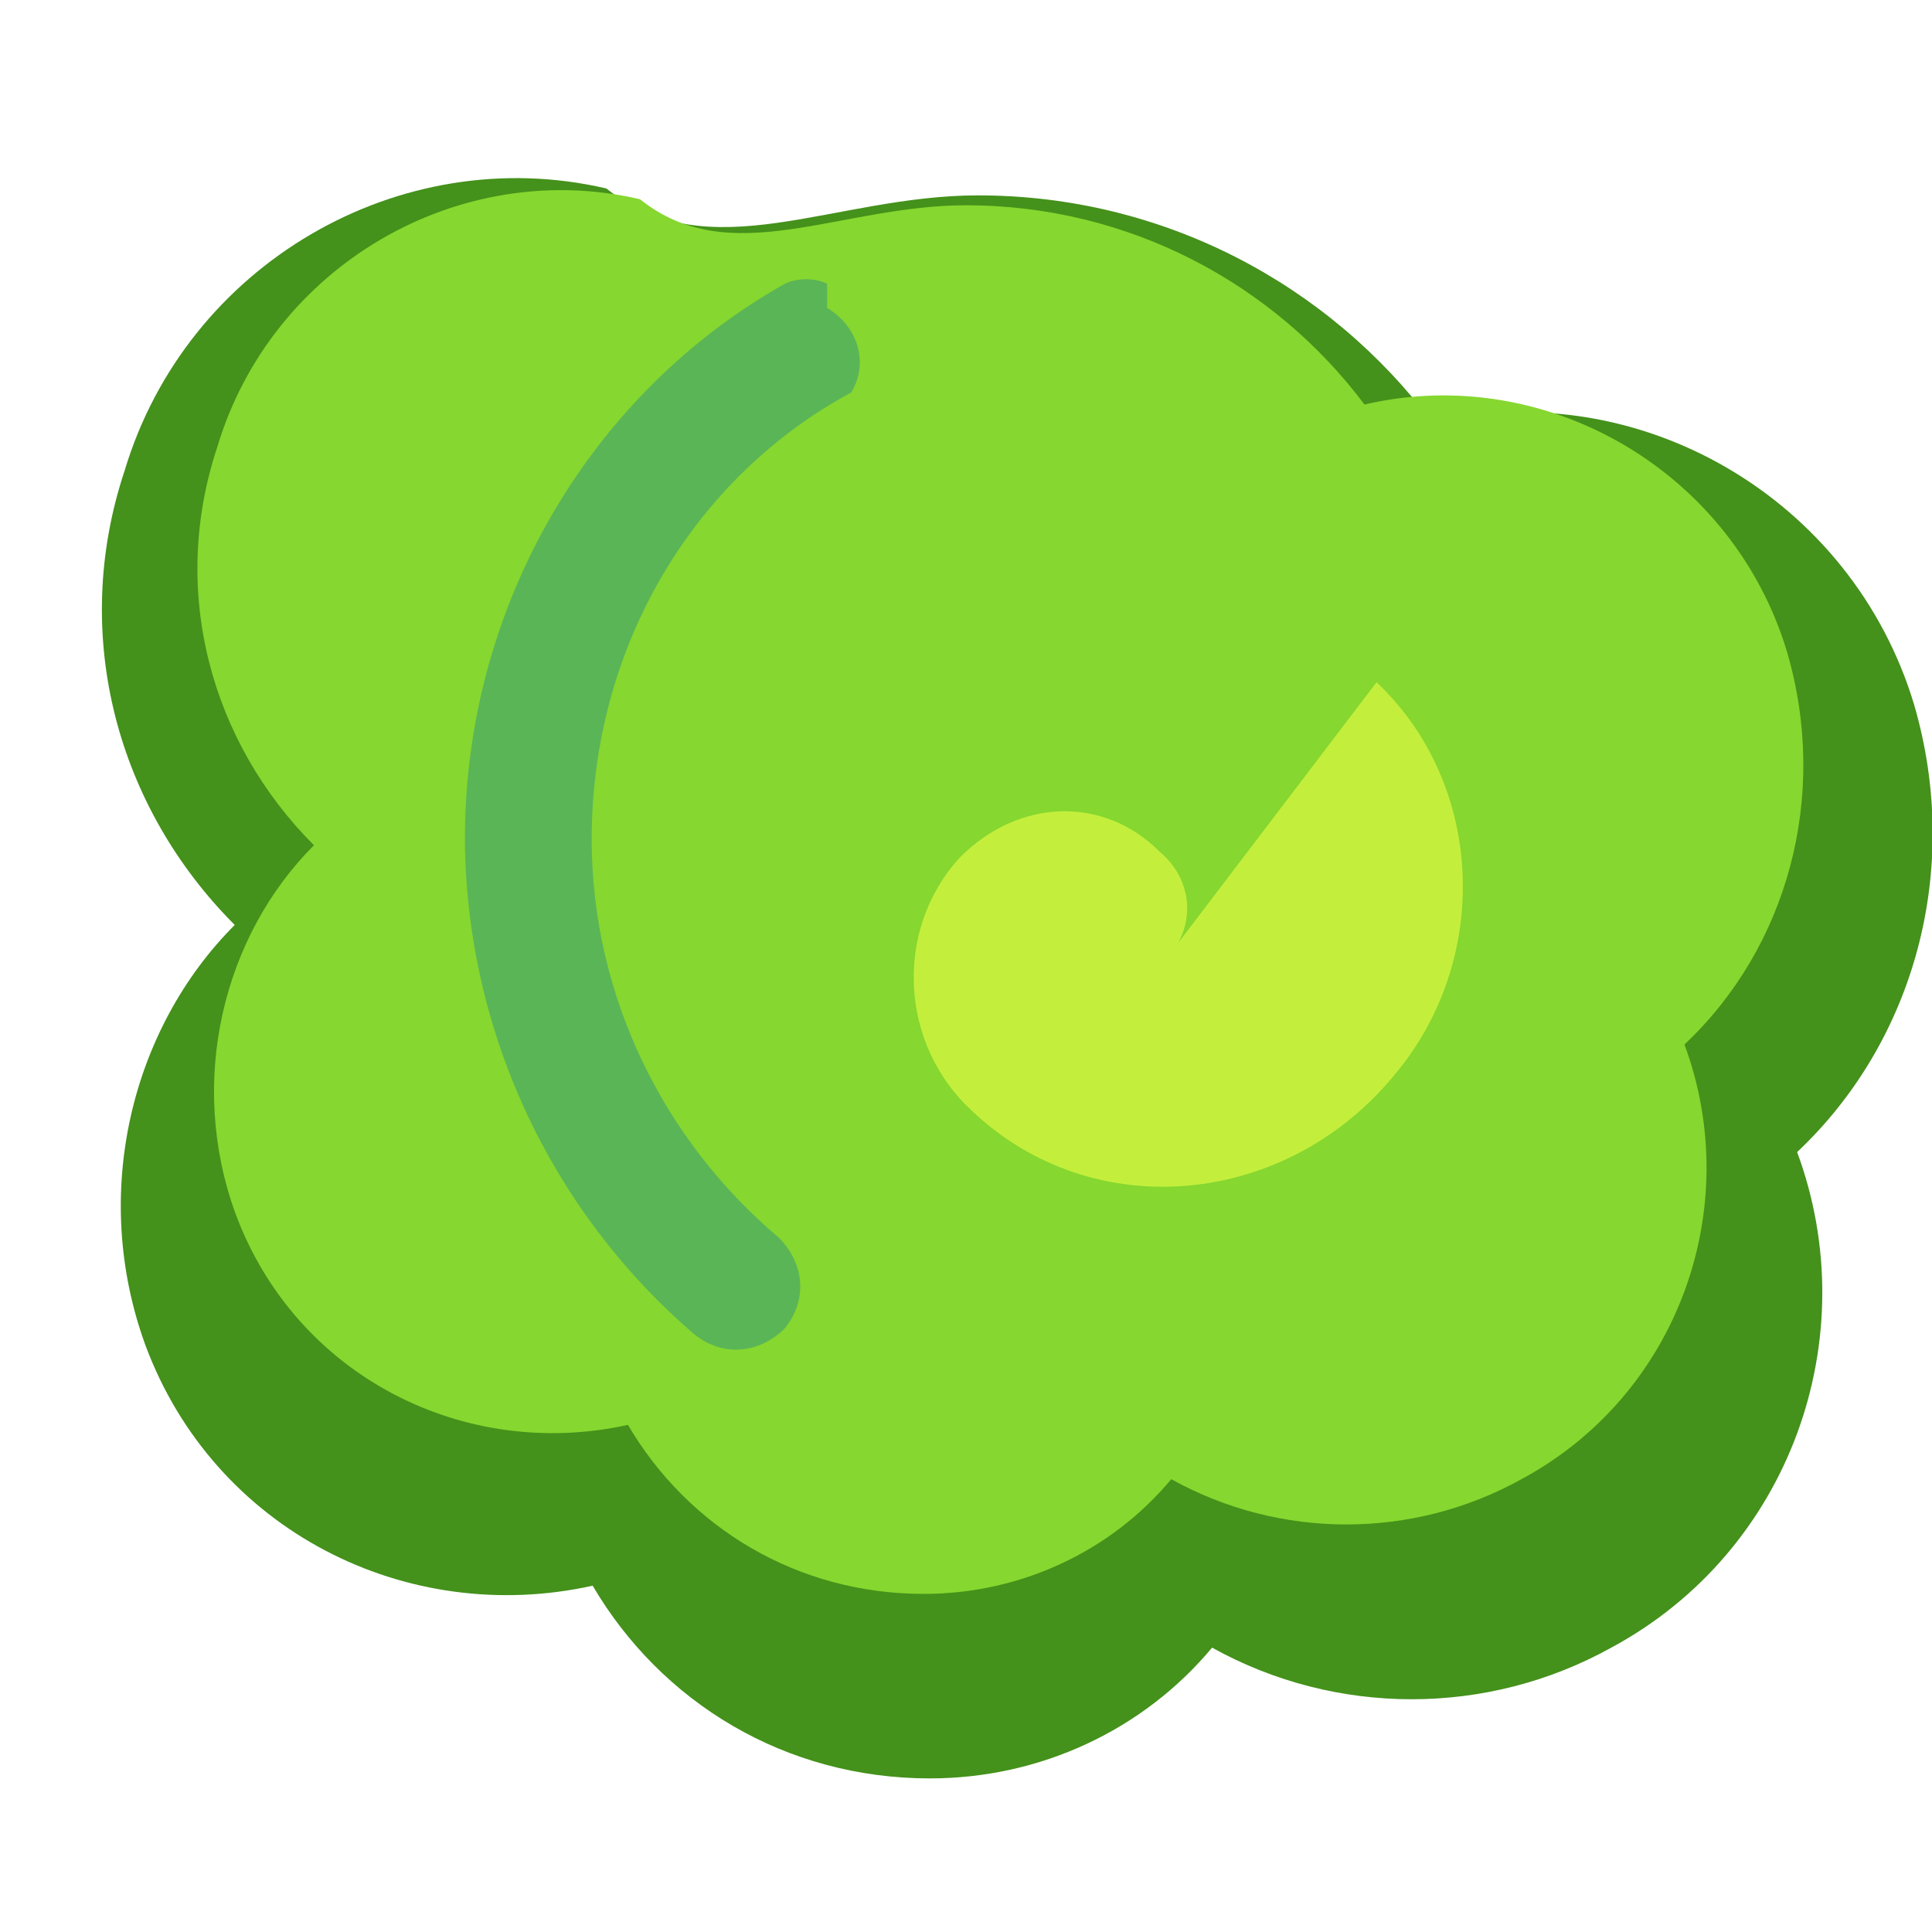
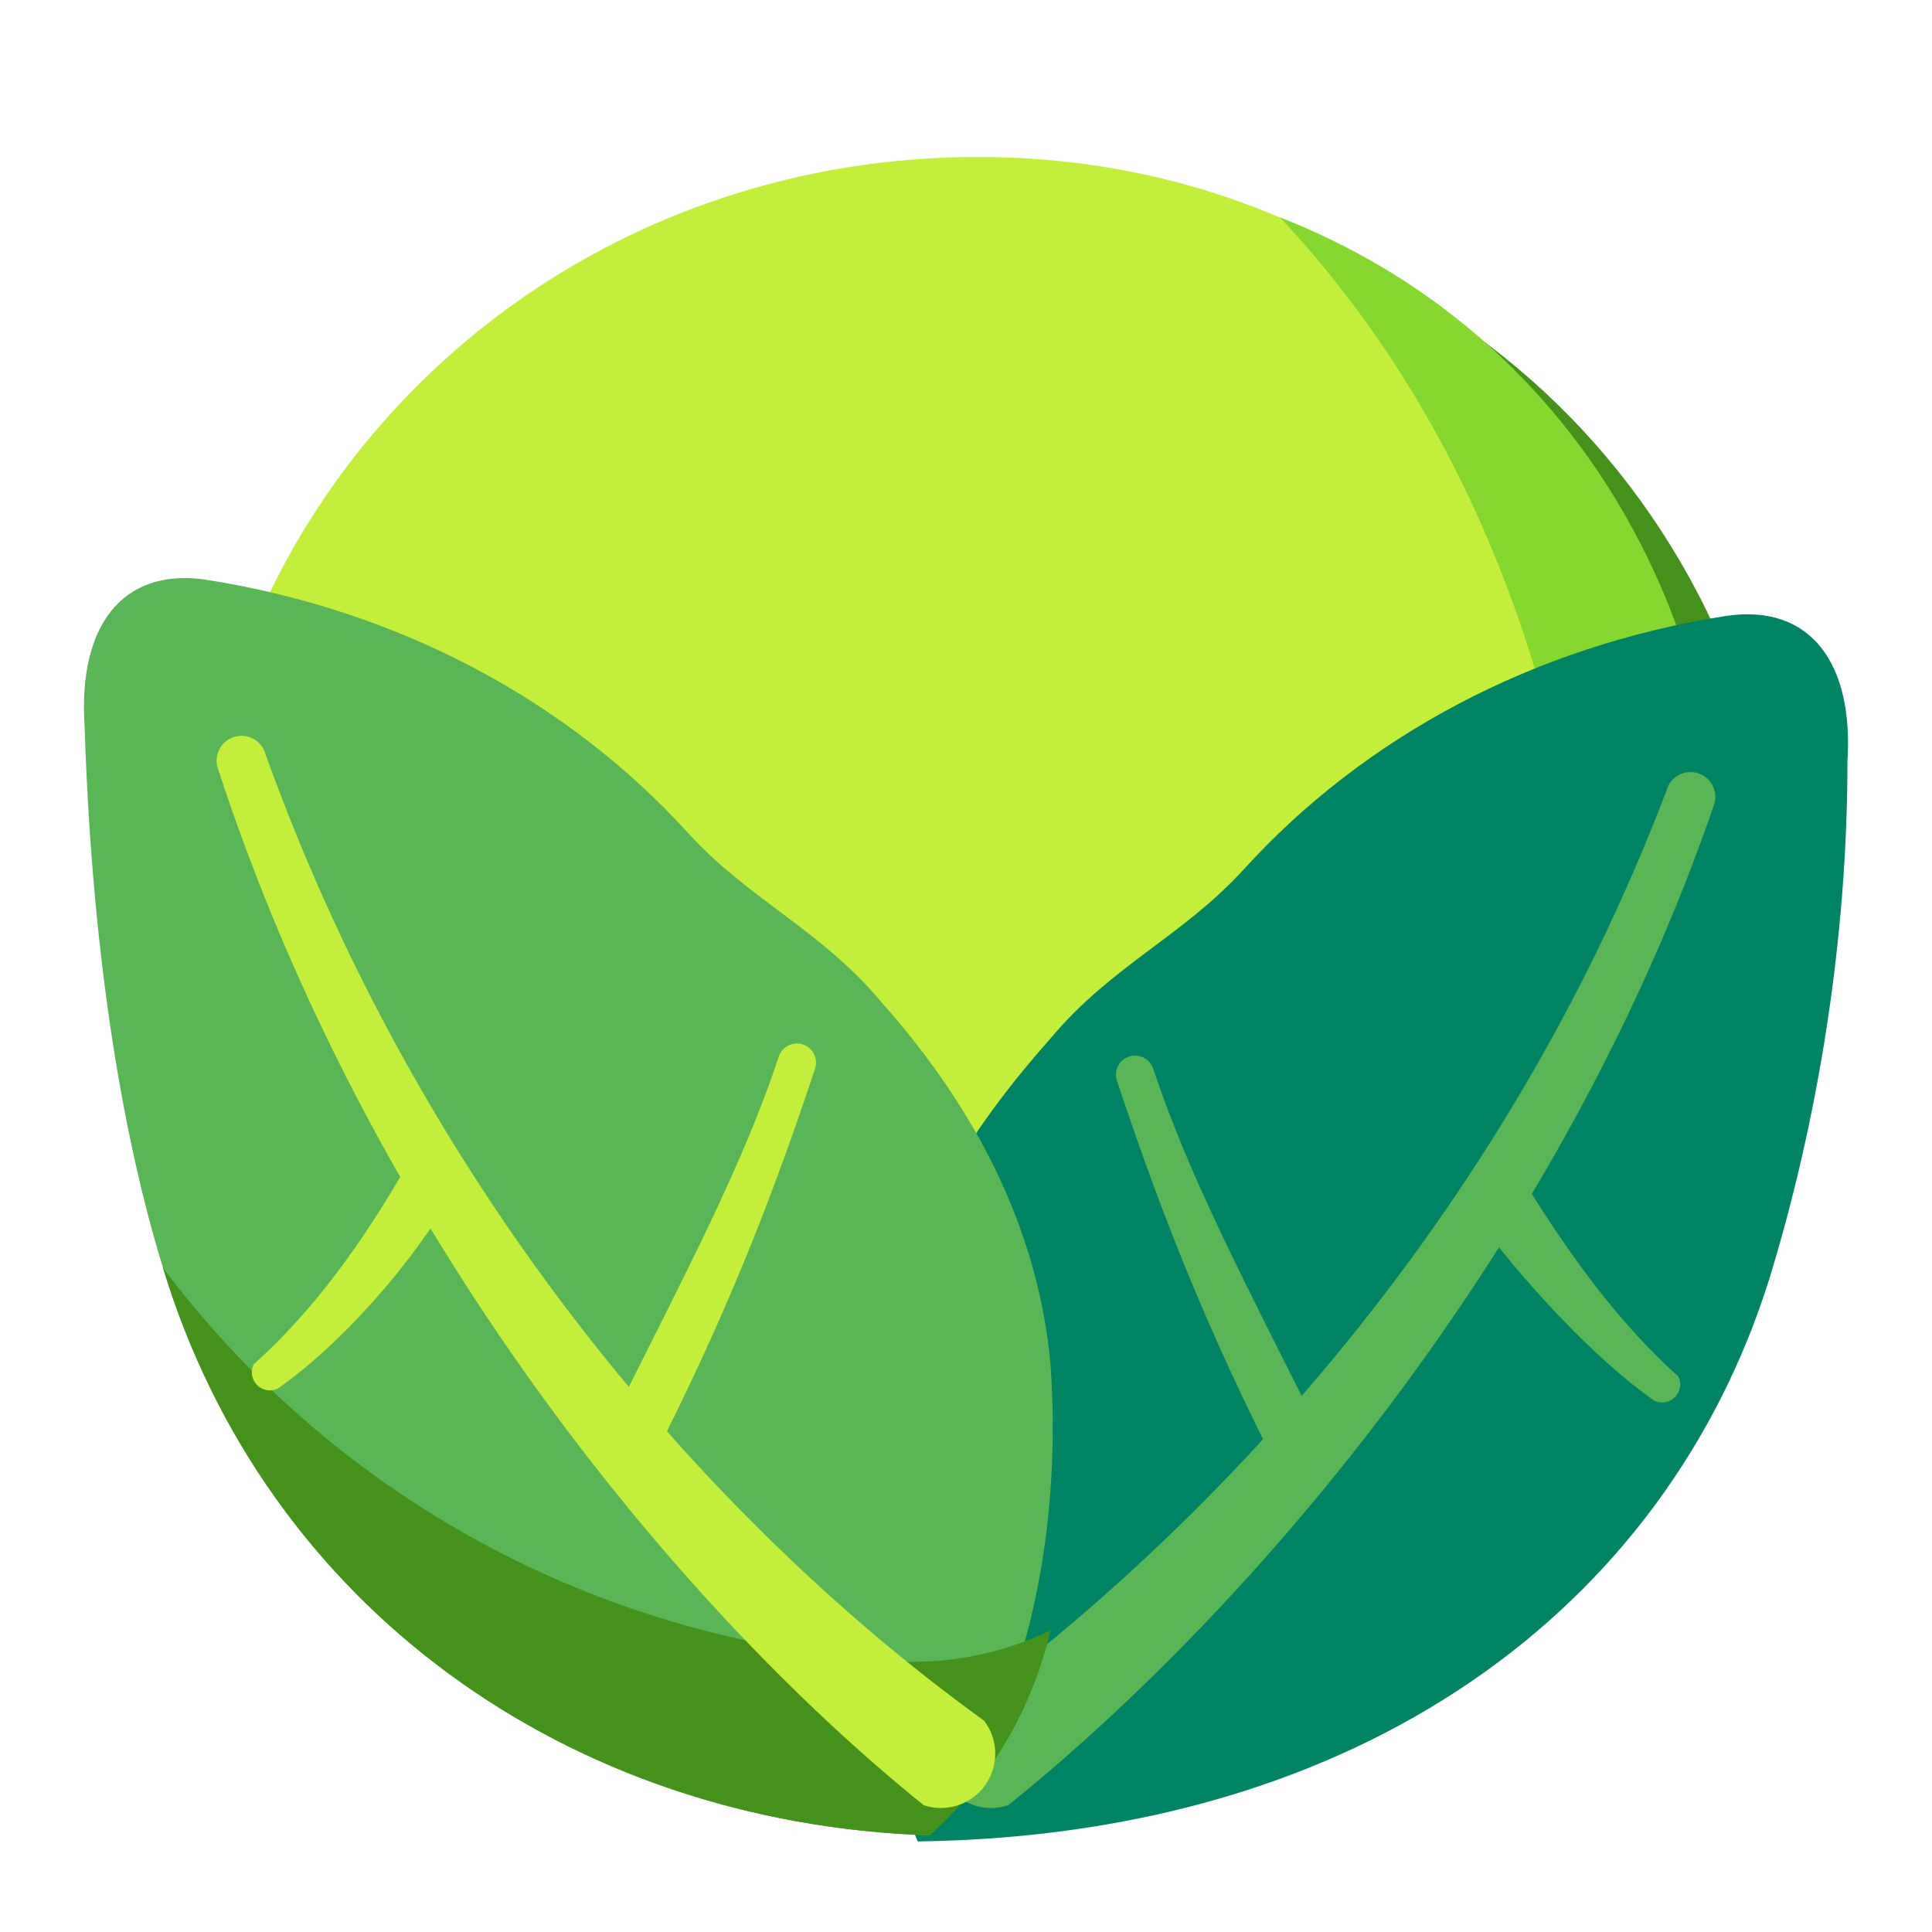
<svg xmlns="http://www.w3.org/2000/svg" viewBox="0 0 32 32">
  <g fill="none">
-     <path fill="#44911B" transform="translate(16.2 17.6) scale(1.14) translate(-16 -16)" d="M16 3.4c2.7 0 5.1 1.3 6.6 3.3c3-.7 6.1 1.1 7 4.1c.7 2.4 0 4.9-1.7 6.5c1 2.7-.1 5.8-2.7 7.2c-1.8 1-4 1-5.8 0c-1 1.2-2.5 1.9-4.1 1.9c-2.1 0-3.9-1.1-4.9-2.8c-2.7.6-5.5-.8-6.5-3.5c-.8-2.2-.2-4.6 1.3-6.1c-1.7-1.7-2.4-4.2-1.6-6.6c.9-3 4-4.8 7-4.1C12.1 4.5 13.9 3.4 16 3.4" />
-     <path fill="#86D72F" d="M16 3.4c2.7 0 5.1 1.3 6.6 3.3c3-.7 6.1 1.1 7 4.1c.7 2.4 0 4.9-1.7 6.5c1 2.7-.1 5.8-2.7 7.2c-1.8 1-4 1-5.8 0c-1 1.2-2.5 1.9-4.1 1.9c-2.1 0-3.9-1.1-4.9-2.8c-2.7.6-5.5-.8-6.5-3.5c-.8-2.2-.2-4.6 1.3-6.1c-1.7-1.7-2.4-4.2-1.6-6.6c.9-3 4-4.8 7-4.1C12.1 4.5 13.9 3.4 16 3.4" />
-     <path fill="#5AB557" d="M13.7 5.1c.5.3.7.9.4 1.4c-2.6 1.4-4.3 4.2-4.3 7.4c0 2.6 1.2 5 3.1 6.6c.4.4.5 1 .1 1.5c-.4.4-1 .5-1.5.1a10.9 10.9 0 0 1-3.8-8.2c0-3.9 2.1-7.4 5.3-9.2c.2-.1.5-.1.7 0z" />
-     <path fill="#C3EF3C" d="M22.8 11.3c1.8 1.7 1.9 4.6.3 6.5c-1.8 2.2-5 2.5-7 .6c-1.2-1.1-1.3-3-.2-4.2c1-1 2.4-1 3.3-.1c.6.5.6 1.3.1 1.8" />
+     <path fill="#44911B" d="M17 3.2C24.2 3.2 29.6 8.8 29.6 16C29.6 23.4 24 29.2 16.8 29.2C9.6 29.2 3.8 23.4 3.8 16.2C3.8 9 9.6 3.2 17 3.2Z" />
+     <path fill="#C3EF3C" d="M16.2 2.6C23.2 2.6 28.6 8 28.6 15.2C28.6 22.6 23 28.4 15.8 28.4C8.6 28.4 3.2 22.6 3.2 15.4C3.2 8.2 9 2.6 16.2 2.6Z" />
+     <path fill="#86D72F" d="M21.2 3.6C25.8 5.4 28.6 9.8 28.6 15.2C28.6 18.4 27.4 21.4 25.4 23.6C26.2 21.4 26.6 19 26.4 16.4C26 11.2 24.2 6.8 21.2 3.6Z" />
+     <path fill="#008463" d="M15.2 30.5C22.6 30.4 27.6 26.6 29.3 21.2C30.1 18.6 30.6 15.6 30.6 12.6C30.7 11 30 10 28.6 10.2C25.4 10.7 22.6 12.2 20.6 14.4C19.6 15.5 18.4 16 17.4 17.2C15.8 19 14.8 20.8 14.6 23C14.4 25.8 14.4 28.6 15.2 30.5Z" />
+     <path fill="#5AB557" d="M16.7 29.9C20.8 26.6 25.9 20.6 28.4 13.3A0.4 0.4 0 0 0 27.6 13.1C24.9 20.2 20 25.4 15.7 28.5A0.9 0.9 0 0 0 16.7 29.9ZM21.8 23.6C20.6 21.2 19.7 19.5 19.1 17.7A0.3 0.3 0 0 0 18.5 17.9C19.1 19.7 19.8 21.6 21 24A0.5 0.5 0 0 0 21.8 23.6ZM24.4 20.1C25.2 21.2 26.4 22.5 27.4 23.2A0.3 0.3 0 0 0 27.8 22.8C26.8 21.9 26 20.8 25.2 19.5A0.5 0.5 0 0 0 24.4 20.1Z" />
+     <path fill="#5AB557" d="M15.4 30.4C9.4 30.2 4.4 26.6 2.7 21C1.9 18.4 1.5 15.2 1.4 12C1.3 10.4 2 9.4 3.4 9.6C6.6 10.1 9.4 11.6 11.4 13.8C12.4 14.9 13.6 15.4 14.6 16.6C16.2 18.4 17.2 20.4 17.4 22.6C17.6 25.4 17 28.4 15.4 30.4Z" />
+     <path fill="#44911B" d="M15.4 30.4C9.4 30.2 4.4 26.6 2.7 21C5.4 24.6 9.6 27.1 14.6 27.5C15.6 27.6 16.6 27.4 17.4 27C17.1 28.3 16.4 29.5 15.4 30.4Z" />
+     <path fill="#C3EF3C" d="M16.3 28.5C12 25.4 7.1 20 4.4 12.5A0.4 0.4 0 0 0 3.6 12.7C6.1 20.4 11.2 26.6 15.3 29.9A0.9 0.9 0 0 0 16.3 28.5ZM11 23.8C12.2 21.4 12.9 19.5 13.5 17.7A0.3 0.3 0 0 0 12.9 17.5C12.3 19.3 11.4 21 10.2 23.4A0.5 0.5 0 0 0 11 23.8ZM6.8 19.2C6 20.6 5.2 21.7 4.2 22.6A0.3 0.3 0 0 0 4.6 23C5.6 22.3 6.8 21 7.6 19.6A0.5 0.5 0 0 0 6.8 19.2Z" />
  </g>
</svg>
